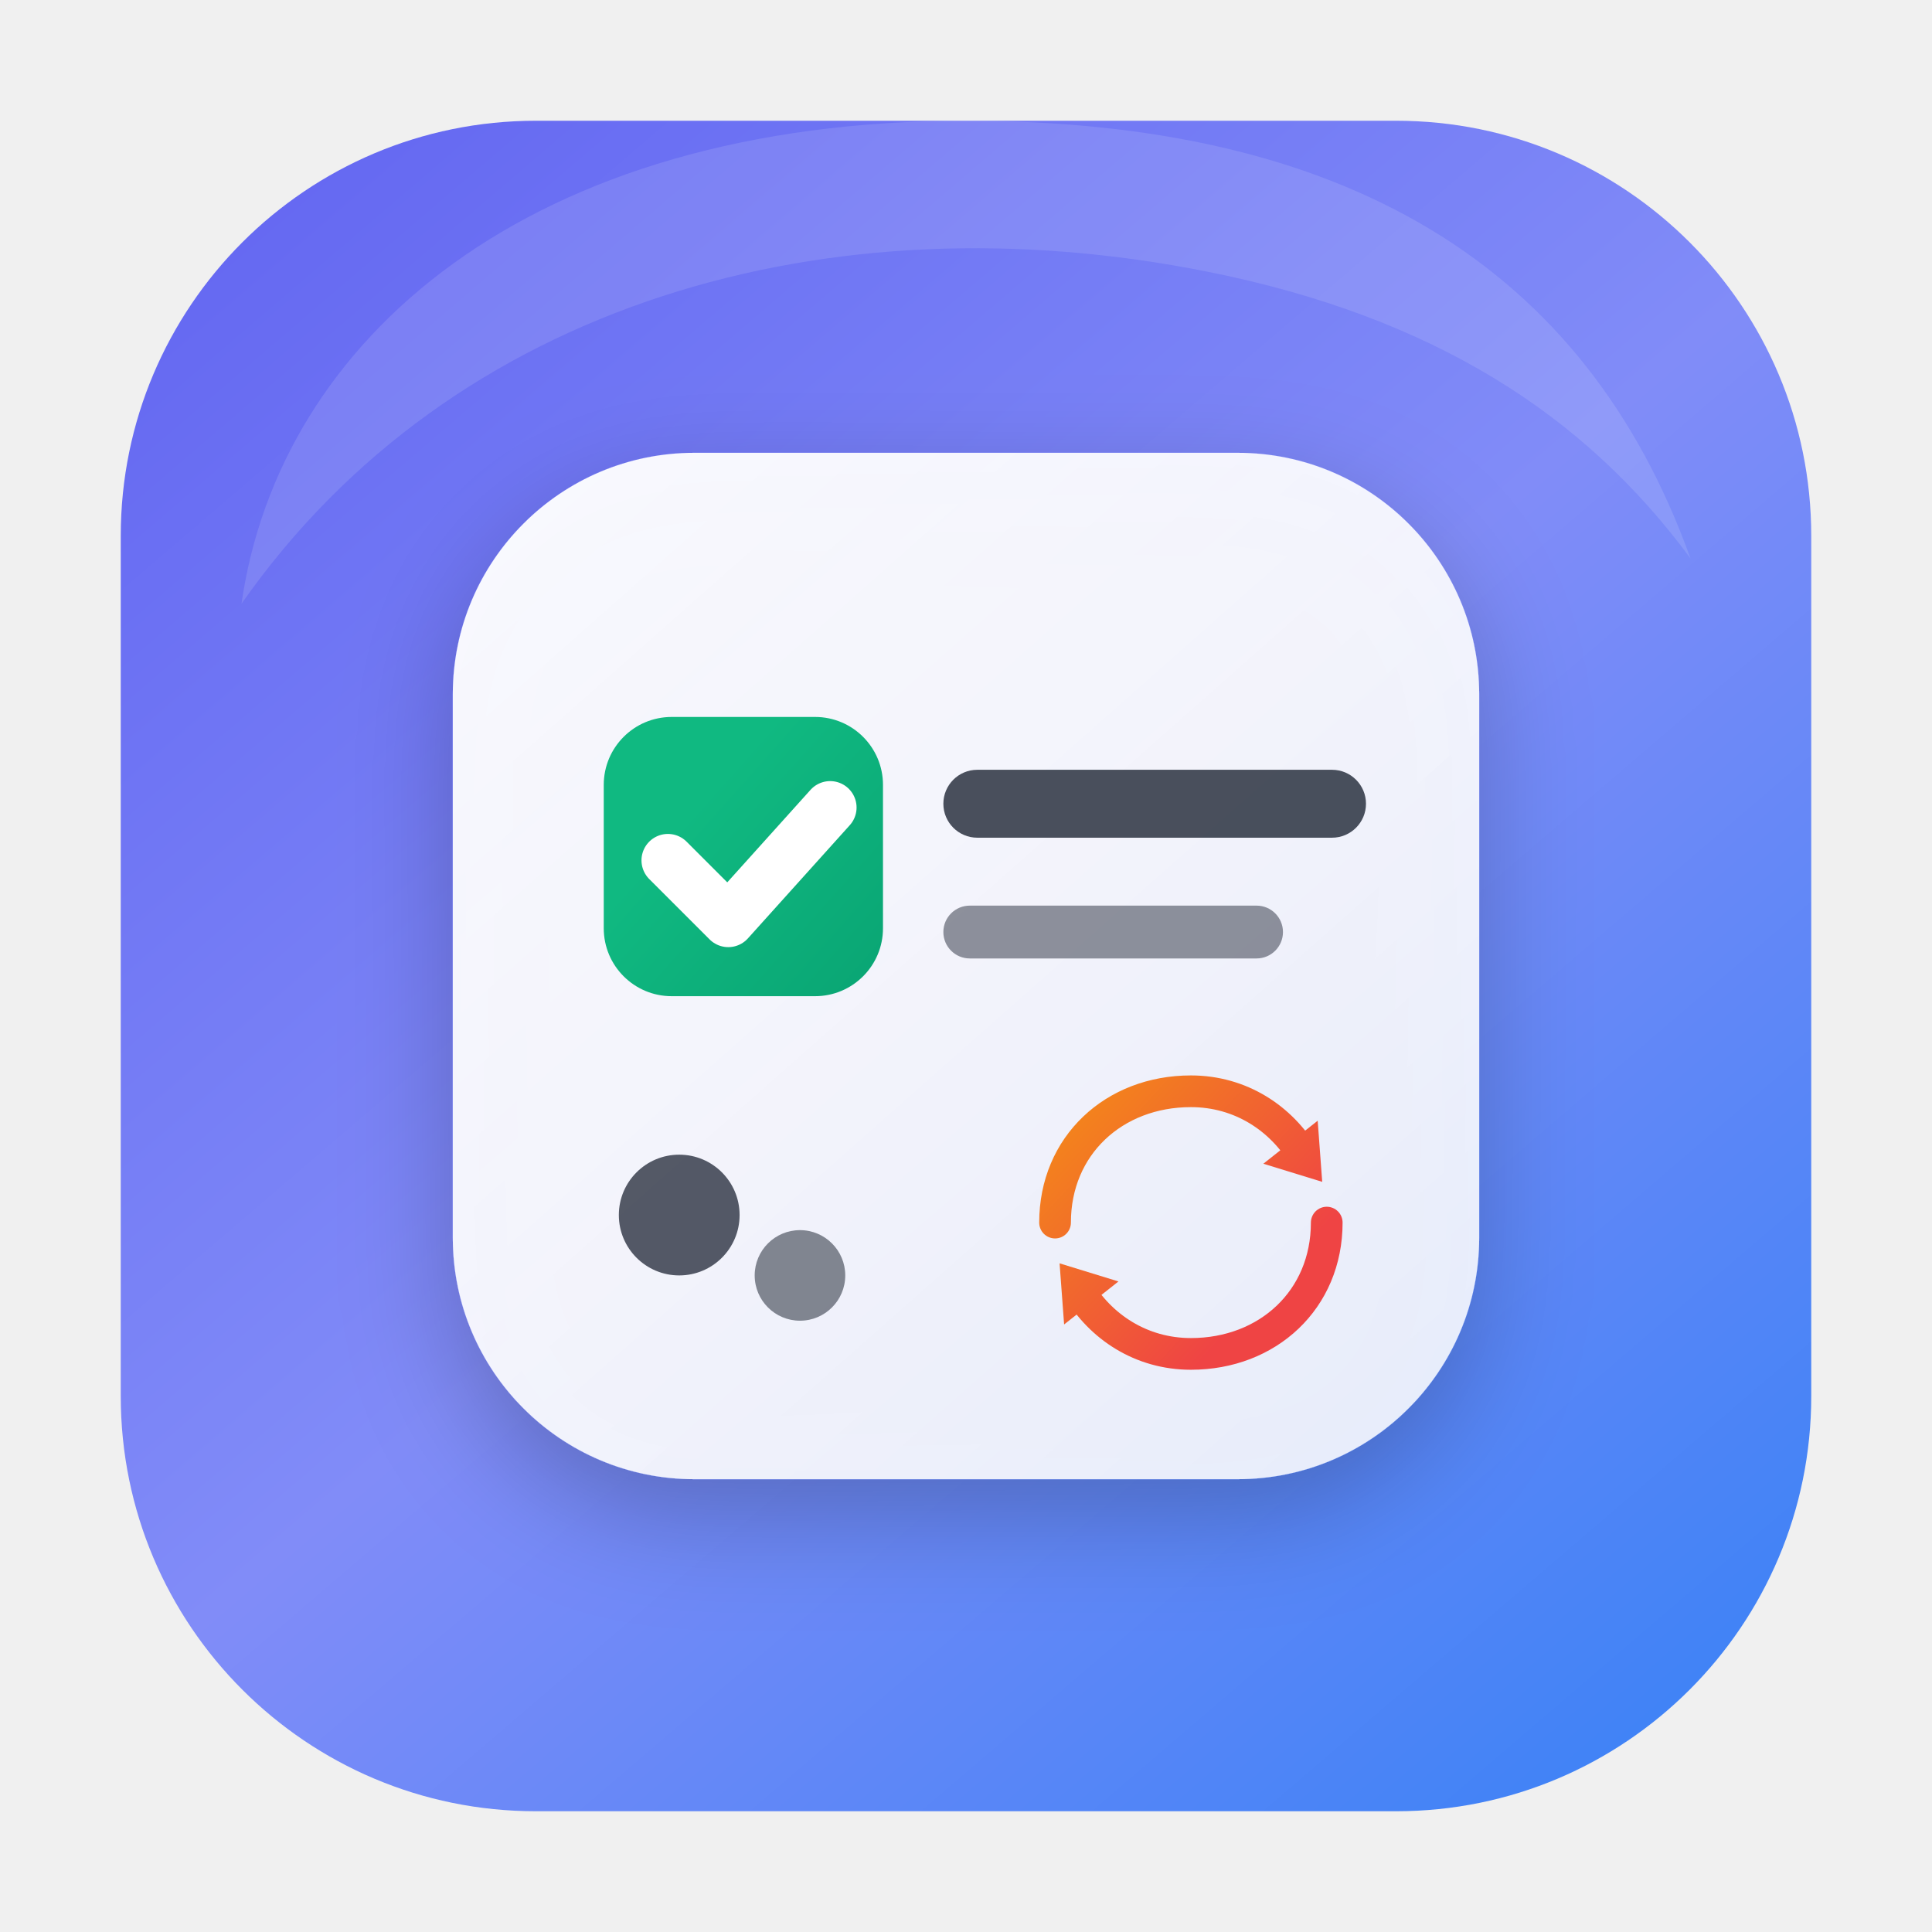
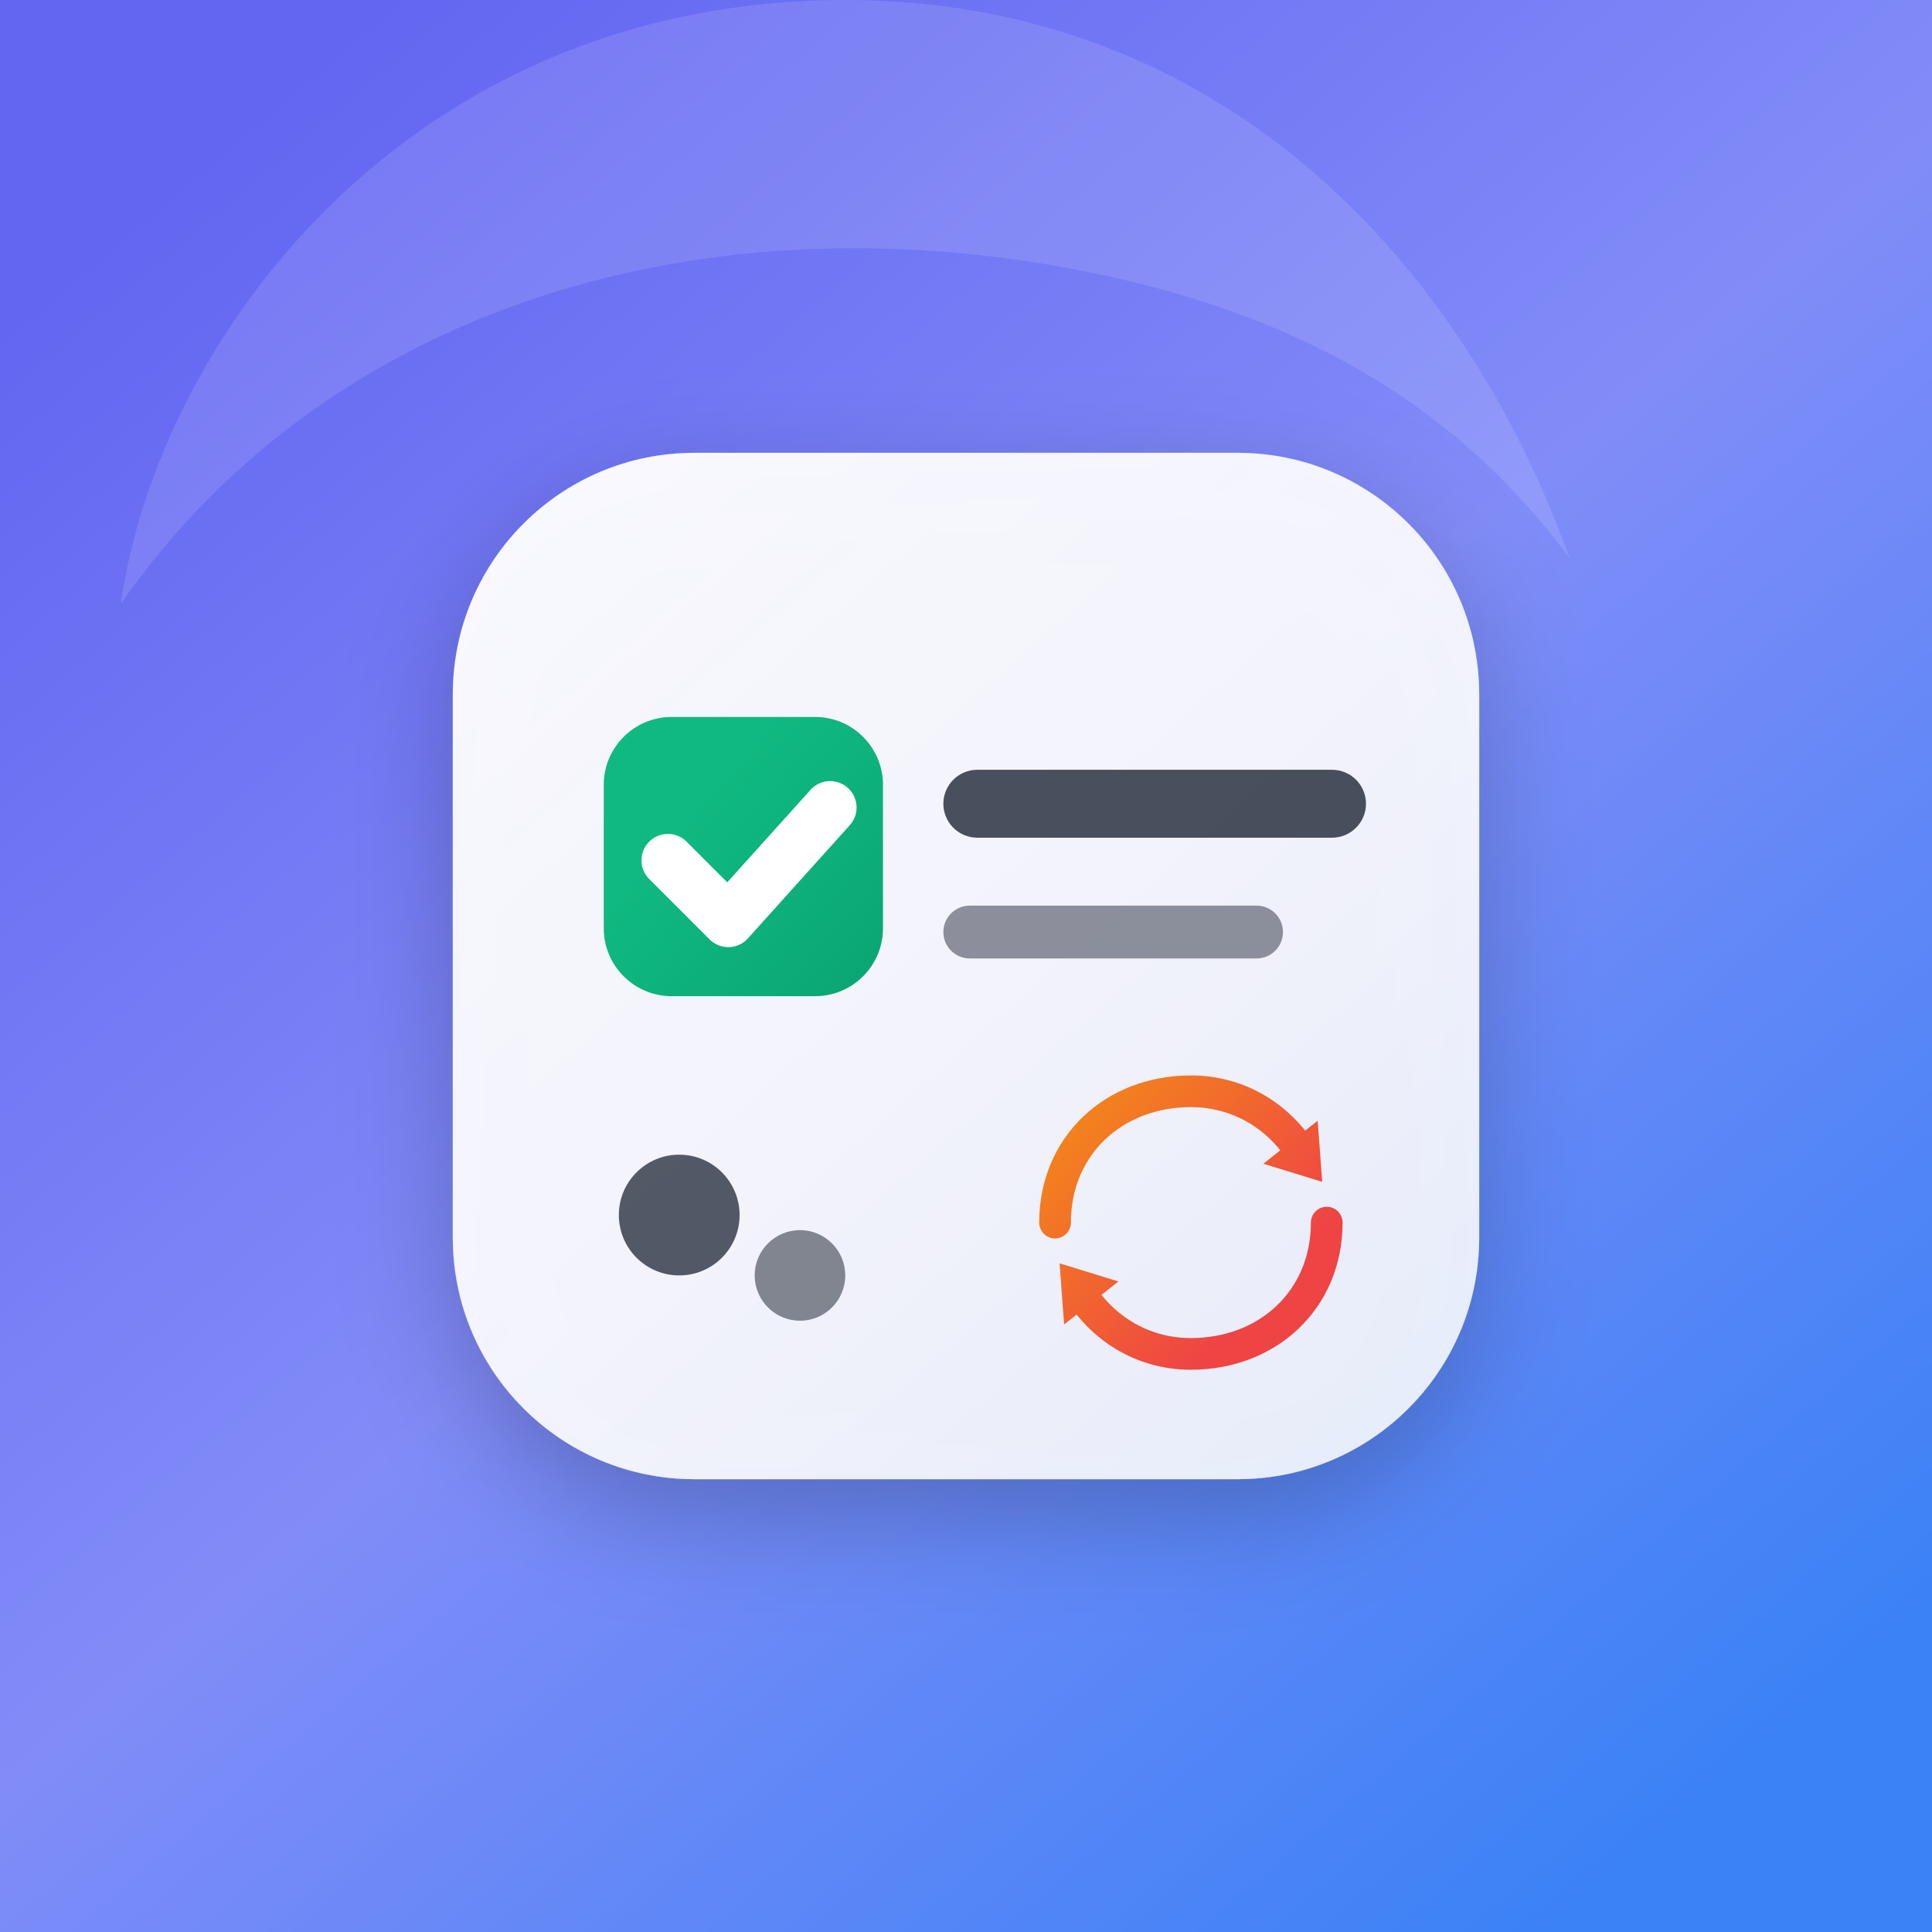
<svg xmlns="http://www.w3.org/2000/svg" width="512" height="512" viewBox="0 0 512 512" fill="none">
  <defs>
    <linearGradient id="bg" x1="64" y1="32" x2="448" y2="480" gradientUnits="userSpaceOnUse">
      <stop stop-color="#6366F1" />
      <stop offset="0.5" stop-color="#818CF8" />
      <stop offset="1" stop-color="#3B82F6" />
    </linearGradient>
    <filter id="shadow" x="-20%" y="-20%" width="140%" height="140%">
      <feDropShadow dx="0" dy="10" stdDeviation="14" flood-opacity="0.25" />
    </filter>
    <linearGradient id="cardGrad" x1="140" y1="130" x2="370" y2="390" gradientUnits="userSpaceOnUse">
      <stop stop-color="white" stop-opacity="0.95" />
      <stop offset="1" stop-color="white" stop-opacity="0.85" />
    </linearGradient>
    <linearGradient id="checkGrad" x1="170" y1="230" x2="260" y2="310" gradientUnits="userSpaceOnUse">
      <stop stop-color="#10B981" />
      <stop offset="1" stop-color="#059669" />
    </linearGradient>
    <linearGradient id="syncGrad" x1="250" y1="240" x2="370" y2="350" gradientUnits="userSpaceOnUse">
      <stop stop-color="#F59E0B" />
      <stop offset="1" stop-color="#EF4444" />
    </linearGradient>
  </defs>
-   <rect x="32" y="32" width="448" height="448" rx="110" fill="url(#bg)" />
+   <rect x="0" y="0" width="512" height="512" fill="url(#bg)" />
  <g filter="url(#shadow)">
    <rect x="120" y="120" width="272" height="272" rx="64" fill="url(#cardGrad)" />
  </g>
  <rect x="160" y="190" width="74" height="74" rx="18" fill="url(#checkGrad)" />
  <path d="M177 228 L193 244 L220 214" stroke="white" stroke-width="14" stroke-linecap="round" stroke-linejoin="round" />
  <rect x="250" y="204" width="112" height="18" rx="9" fill="#111827" fill-opacity="0.75" />
  <rect x="250" y="240" width="90" height="14" rx="7" fill="#111827" fill-opacity="0.45" />
  <g transform="scale(0.6) translate(180, 230) ">
    <path d="M286 310            C286 276 312 252 346 252            C368 252 386 264 396 281" stroke="url(#syncGrad)" stroke-width="14" stroke-linecap="round" fill="none" />
    <path d="M402 265 L404 292 L378 284" fill="url(#syncGrad)" />
    <path d="M406 310            C406 344 380 368 346 368            C324 368 306 356 296 339" stroke="url(#syncGrad)" stroke-width="14" stroke-linecap="round" fill="none" />
    <path d="M290 355 L288 328 L314 336" fill="url(#syncGrad)" />
  </g>
  <circle cx="180" cy="322" r="16" fill="#111827" fill-opacity="0.7" />
  <circle cx="212" cy="338" r="12" fill="#111827" fill-opacity="0.5" />
-   <path d="M64 160            C120 80 220 52 320 72            C380 84 420 110 448 148            C420 70 356 32 256 32            C140 32 74 90 64 160Z" fill="white" fill-opacity="0.12" />
+   <path d="M32 160            C88 80 188 52 288 72            C348 84 388 110 416 148            C388 70 324 0 224 0            C108 0 42 90 32 160Z" fill="white" fill-opacity="0.12" />
</svg>
